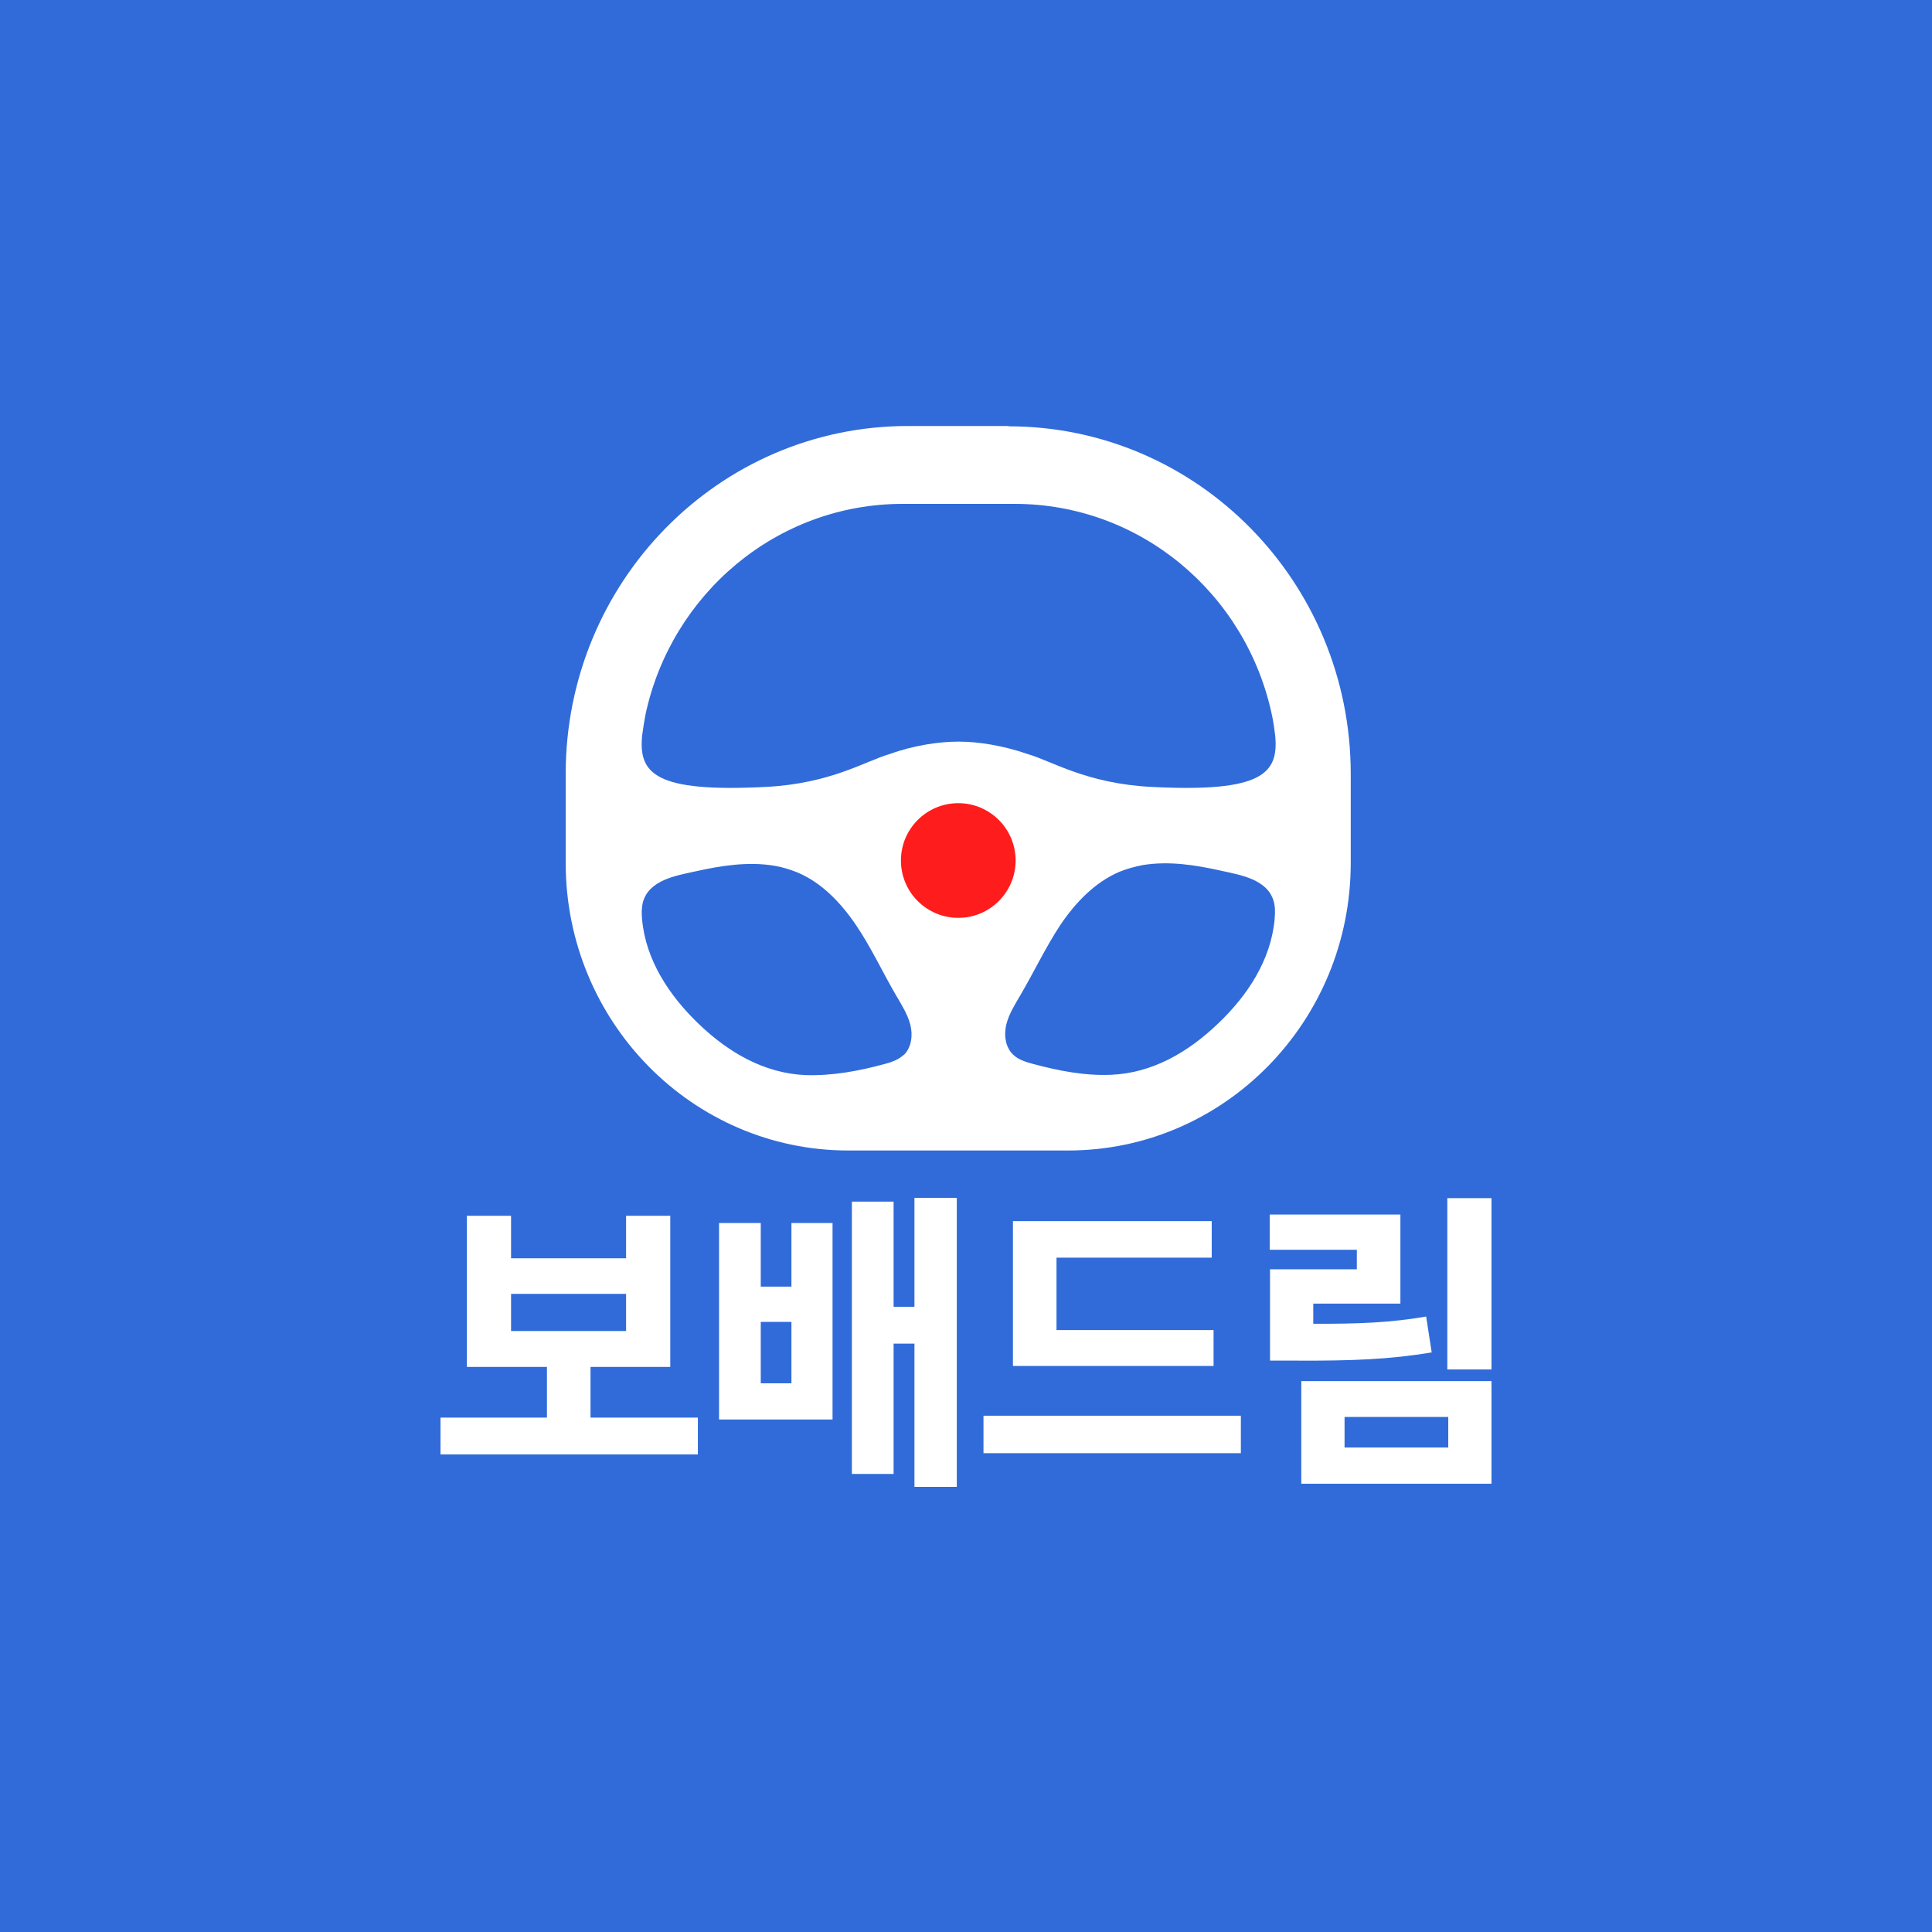
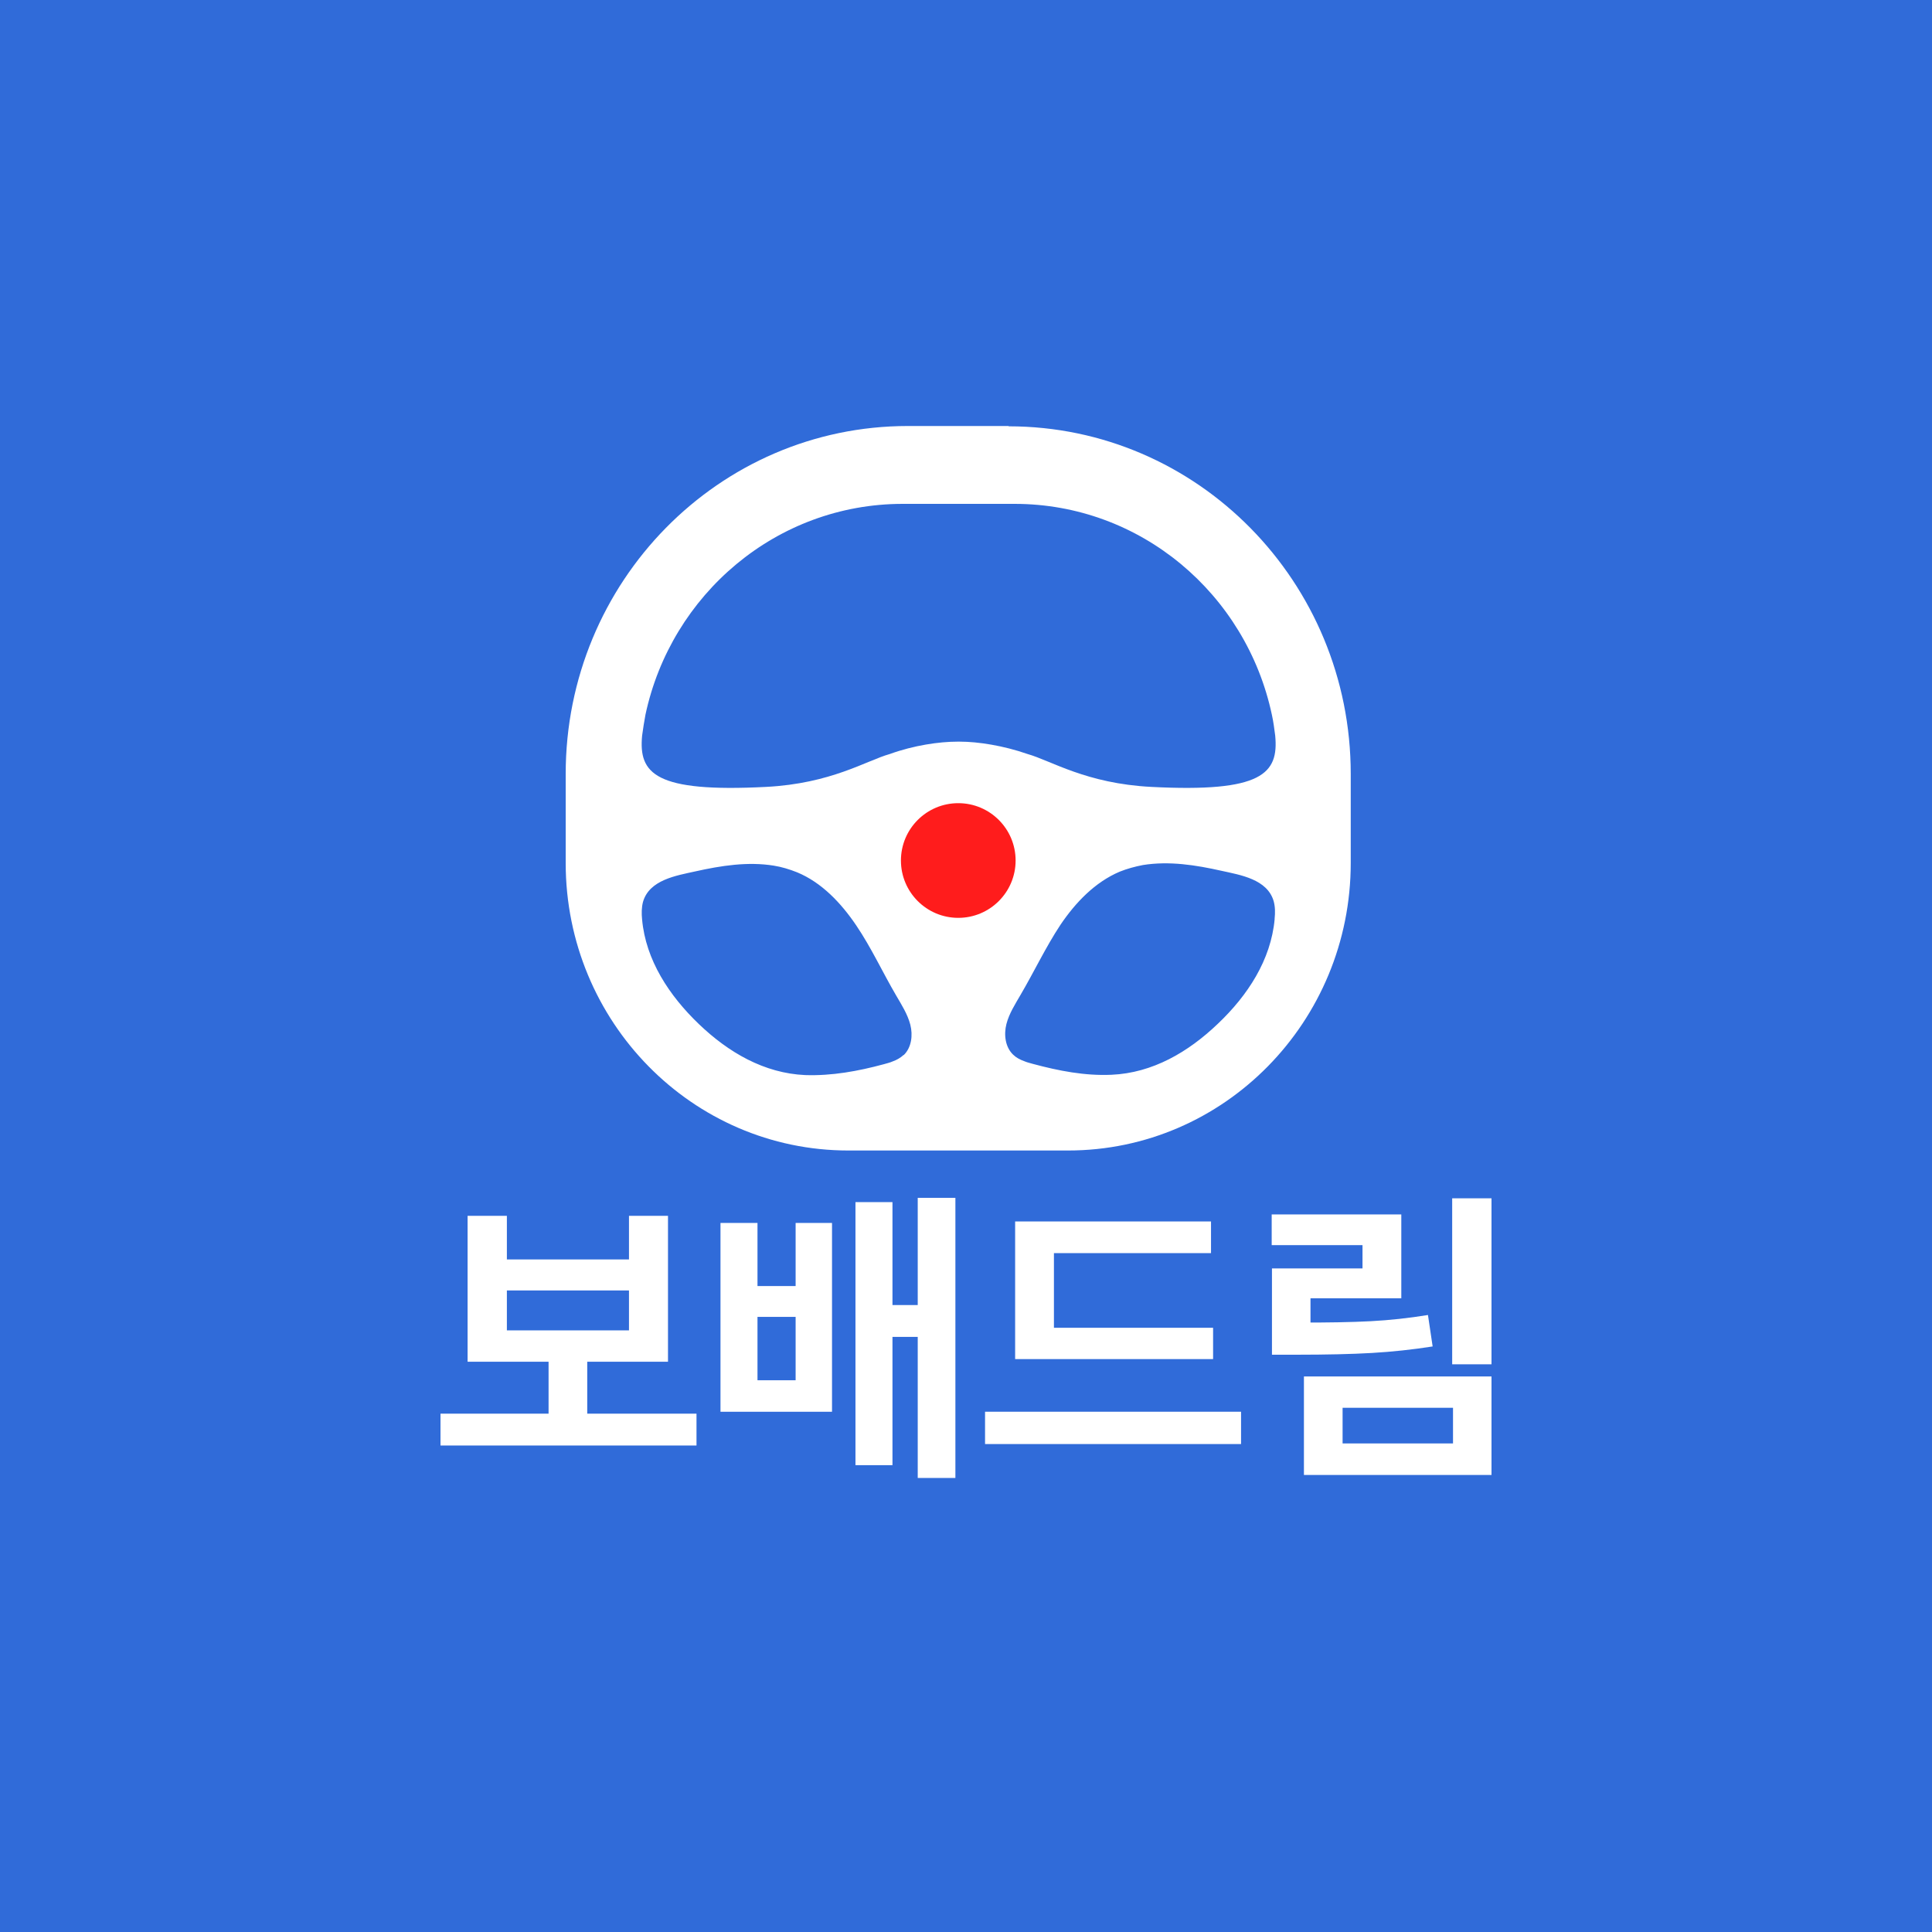
<svg xmlns="http://www.w3.org/2000/svg" viewBox="0 0 100 100">
  <rect width="100" height="100" fill="#306BD9" />
  <g transform="translate(50 50) scale(0.8) translate(-50 -50)">
    <g transform="translate(12 1) scale(2.5)">
      <path fill="#fff" d="M16.308 5.625h-2.611c-4.894 0-8.857 4.03-8.857 9.004v2.304c0 4.108 3.275 7.442 7.317 7.442h5.683c4.042 0 7.317-3.334 7.317-7.442v-2.304c0-4.967-3.963-8.996-8.857-8.996l.008-.008Zm-2.72 16.275c-.086.078-.18.132-.29.171-.07.032-.148.047-.226.071-.665.18-1.345.304-2.033.281-1.063-.047-1.986-.586-2.752-1.32-.766-.734-1.376-1.656-1.47-2.71-.015-.148-.015-.304.024-.453.164-.57.86-.679 1.352-.788.665-.149 1.36-.258 2.033-.149.203.032.406.094.602.172.64.265 1.14.796 1.531 1.374.391.578.68 1.21 1.032 1.812.141.242.297.484.368.758.07.273.031.593-.172.788V21.9Zm9.6-3.515c-.095 1.055-.696 1.976-1.47 2.71-.767.734-1.689 1.273-2.752 1.32-.688.031-1.368-.102-2.033-.281-.078-.024-.156-.039-.226-.071-.11-.039-.211-.093-.29-.171-.202-.196-.241-.516-.171-.79.07-.273.227-.515.367-.757.352-.601.65-1.234 1.032-1.812.391-.578.891-1.101 1.532-1.374.195-.078.399-.133.602-.172.68-.109 1.368 0 2.032.149.493.109 1.188.218 1.352.788.04.148.04.297.024.453v.008Zm-3.19-3.42c-1.689-.086-2.596-.68-3.205-.851-.626-.219-1.29-.32-1.744-.32h-.078c-.453 0-1.118.093-1.743.32-.61.171-1.516.765-3.205.851-2.87.148-3.299-.344-3.205-1.328.023-.18.054-.36.086-.539.664-3.116 3.392-5.458 6.66-5.458h2.892c3.268 0 5.996 2.335 6.66 5.458.04.18.063.36.086.539.094.984-.336 1.476-3.205 1.328Z" />
      <circle cx="15" cy="16.87" r="1.484" fill="#FF1C1C" />
    </g>
-     <g transform="translate(16 65) scale(0.85) translate(-40 -4)">
-       <path d="M59.591 20.728V23.532H40V20.728H48.103V16.869H42.008V5.366H45.371V8.601H54.127V5.366H57.49V16.869H51.419V20.728H59.591ZM45.371 14.137H54.127V11.309H45.371V14.137Z" fill="#FFFFFF" />
-       <path d="M64.378 5.917V10.758H66.713V5.917H69.842V20.872H61.203V5.917H64.378ZM64.378 18.116H66.713V13.442H64.378V18.116ZM79.299 4V26H76.077V15.096H74.489V25.017H71.314V4.288H74.489V12.292H76.077V4H79.299Z" fill="#FFFFFF" />
-       <path d="M98.844 14.065V16.797H83.573V5.773H98.704V8.553H86.888V14.065H98.844ZM100.922 20.584V23.436H81.331V20.584H100.922Z" fill="#FFFFFF" />
-       <path d="M120 4.024V17.061H116.637V4.024H120ZM113.065 5.27V12.052H106.433V13.586C109.912 13.598 112.306 13.502 115.026 13.035L115.447 15.767C112.271 16.294 109.399 16.414 105.055 16.39H103.141V9.44H109.749V7.954H103.117V5.27H113.065ZM120 17.948V25.76H105.522V17.948H120ZM108.815 20.68V23.004H116.708V20.68H108.815Z" fill="#FFFFFF" />
+     <g transform="translate(16 65) scale(0.009952667) translate(-55.0188 1637.51)" data-font-family="Pretendard" data-font-weight="700">
+       <path fill="#FFFFFF" d="M1719.245 -27.509H55.019V-234.491H1719.245ZM1008.944 -183.17H757.585V-629.396H1008.944ZM486.529 -1237.057H1280.339V-1520.566H1533.962V-572.075H231.17V-1520.566H486.529ZM1280.339 -775.925V-1035.472H486.529V-775.925Z" />
+       <path fill="#FFFFFF" d="M2115.736 -1064.076H2363.622V-1474.302H2600.189V-246.906H1875.17V-1474.302H2115.736ZM2363.622 -451.623V-863.623H2115.736V-451.623ZM3402.227 183.51H3157.396V-1637.51H3402.227ZM3233.773 -733.585H2925.396V-940.566H3233.773ZM2993.17 100.302H2752.604V-1609.698H2993.17Z" />
+       <path fill="#FFFFFF" d="M5077.434 -589.245H3790.566V-792.83H5077.434ZM5259.245 -36.981H3595.019V-247.094H5259.245ZM5063.962 -1278.113H4042.793V-707.66H3790.566V-1483.962H5063.962Z" />
+       <path fill="#FFFFFF" d="M6887.359 -555.472H6631.736V-1634.377H6887.359ZM6474.264 -875.887 6504.717 -671.434Q6307.434 -640.566 6110.302 -629.132Q5913.17 -617.698 5620.0 -617.698H5460.151V-826.679H5620.0Q5917.623 -825.812 6102 -835.547Q6286.377 -845.283 6474.264 -875.887ZM6300.981 -984.377H5710.642V-699.396H5460.151V-1178.566H6048.754V-1330.188H5458.415V-1529.774H6300.981ZM6887.359 164.038H5667.962V-476.453H6887.359ZM5919.321 -40.944H6637.132V-272.604H5919.321Z" />
    </g>
  </g>
</svg>
